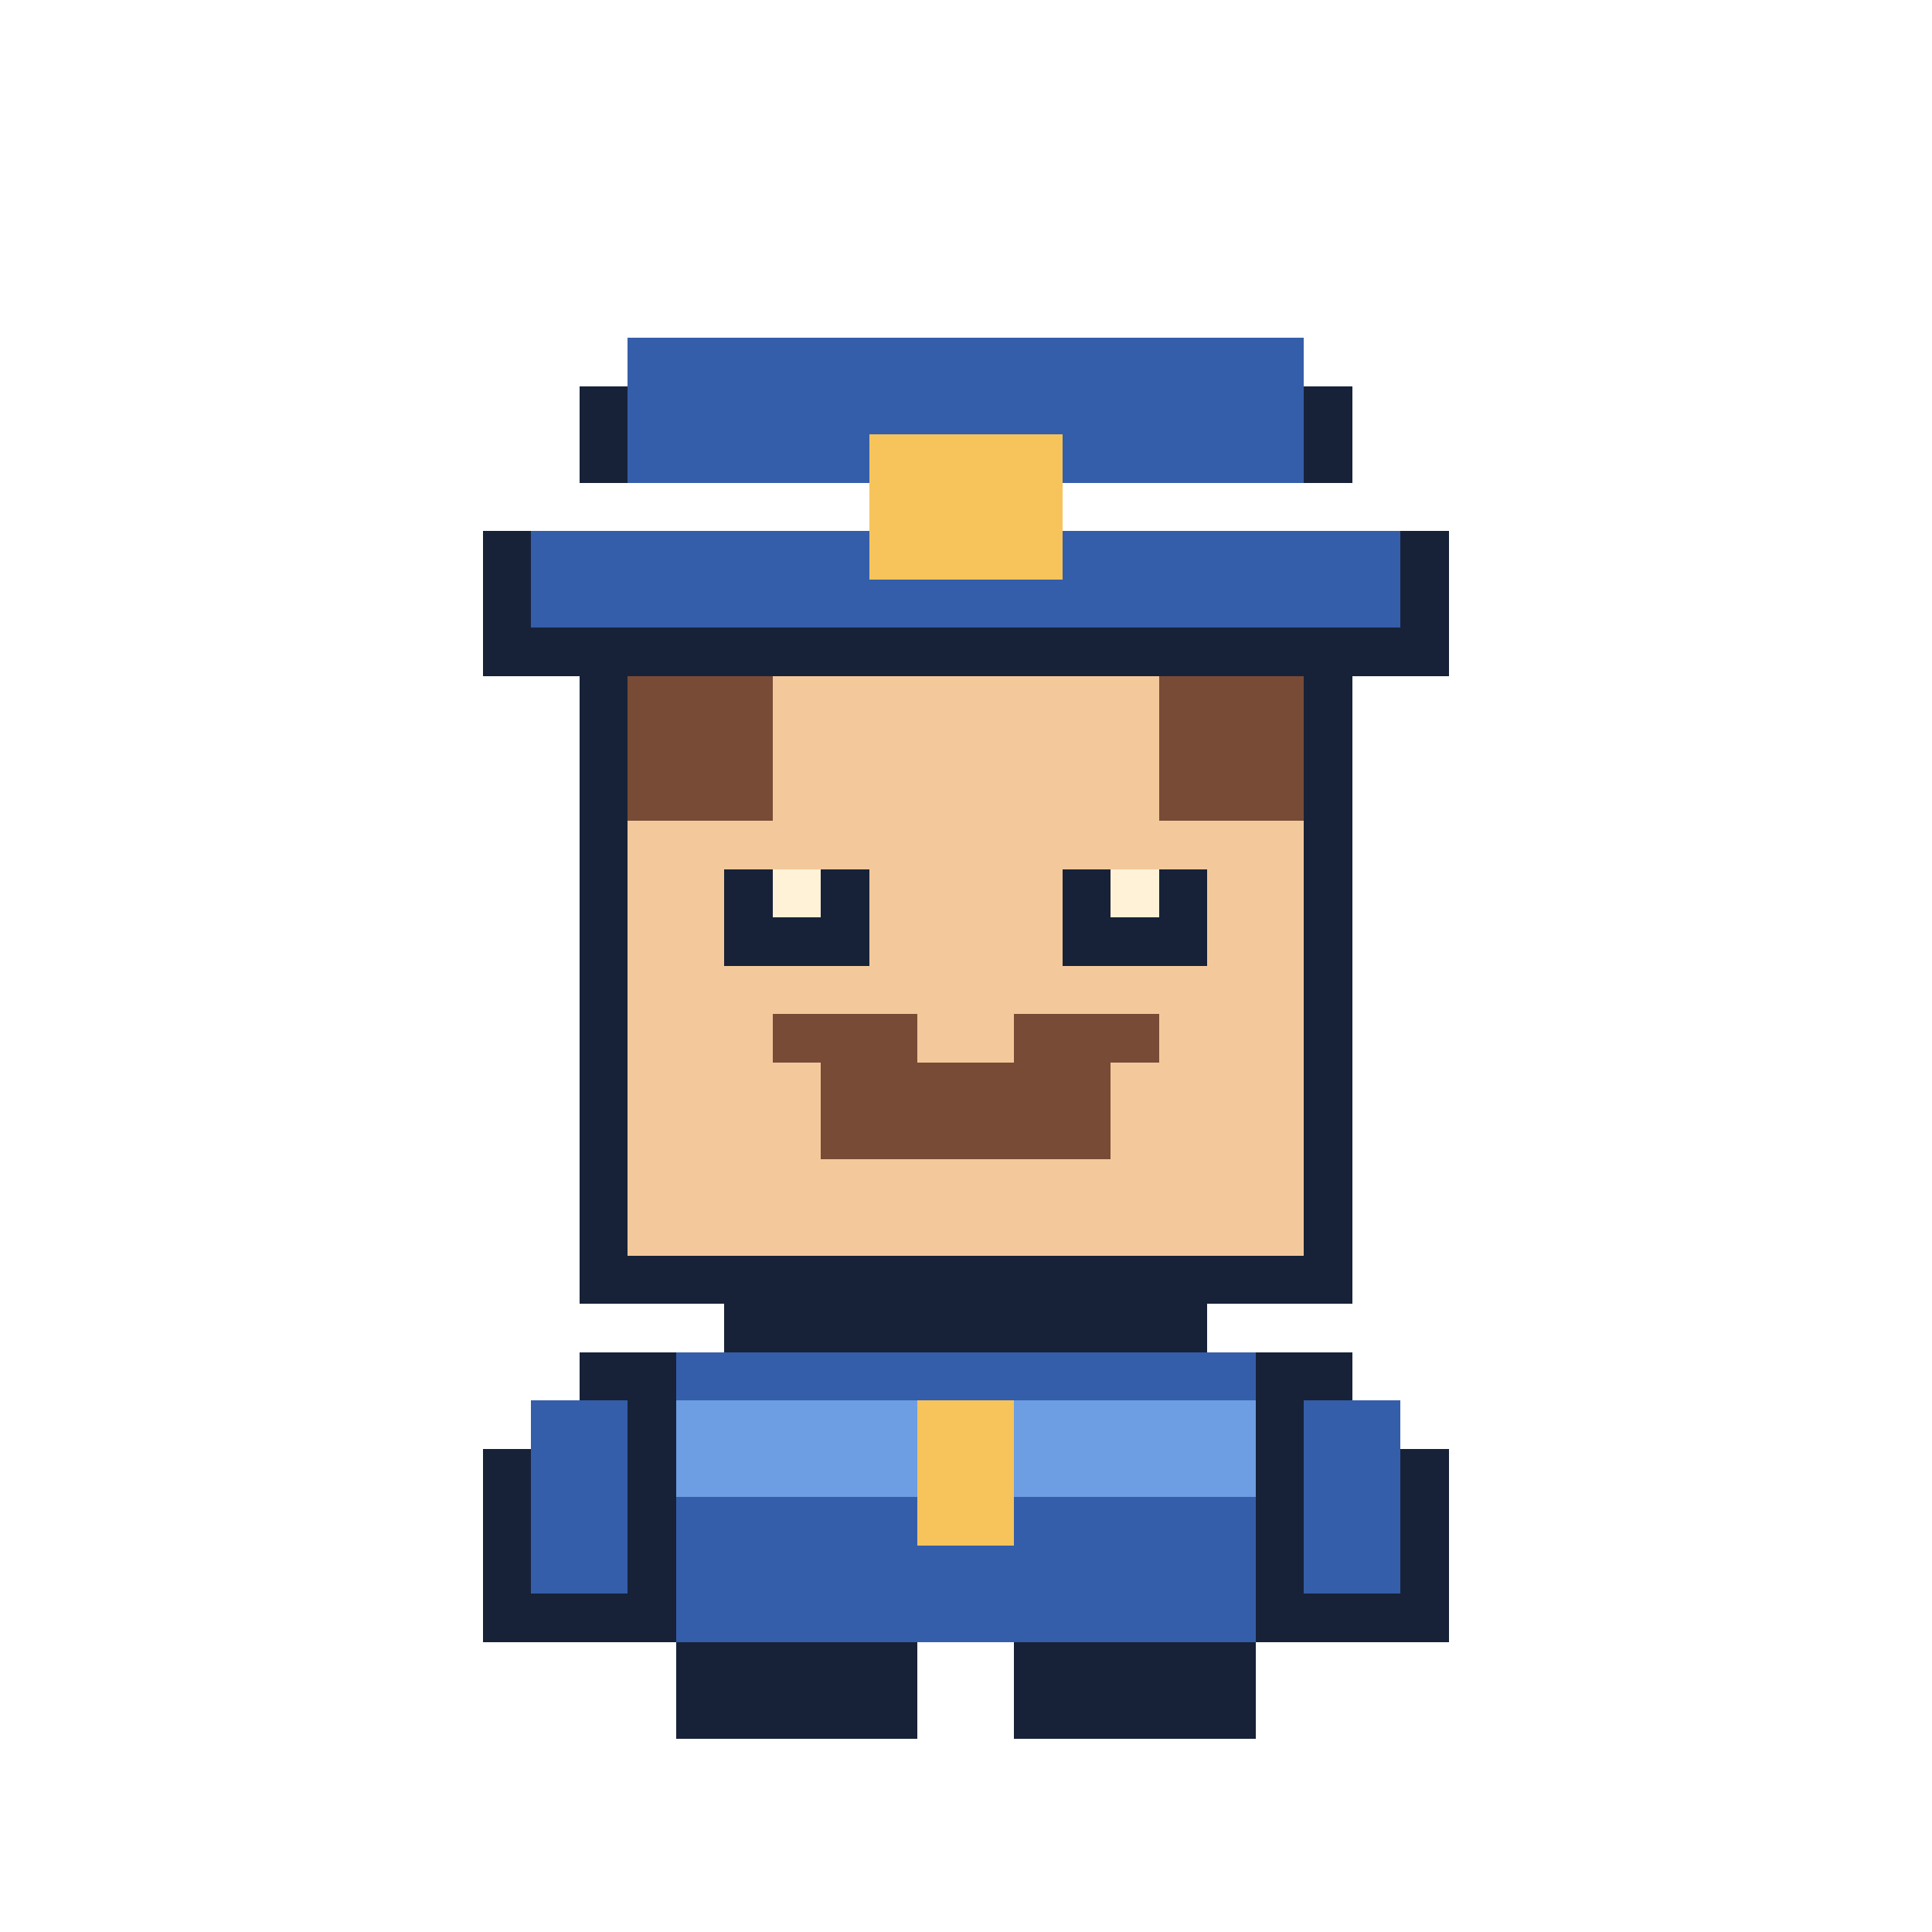
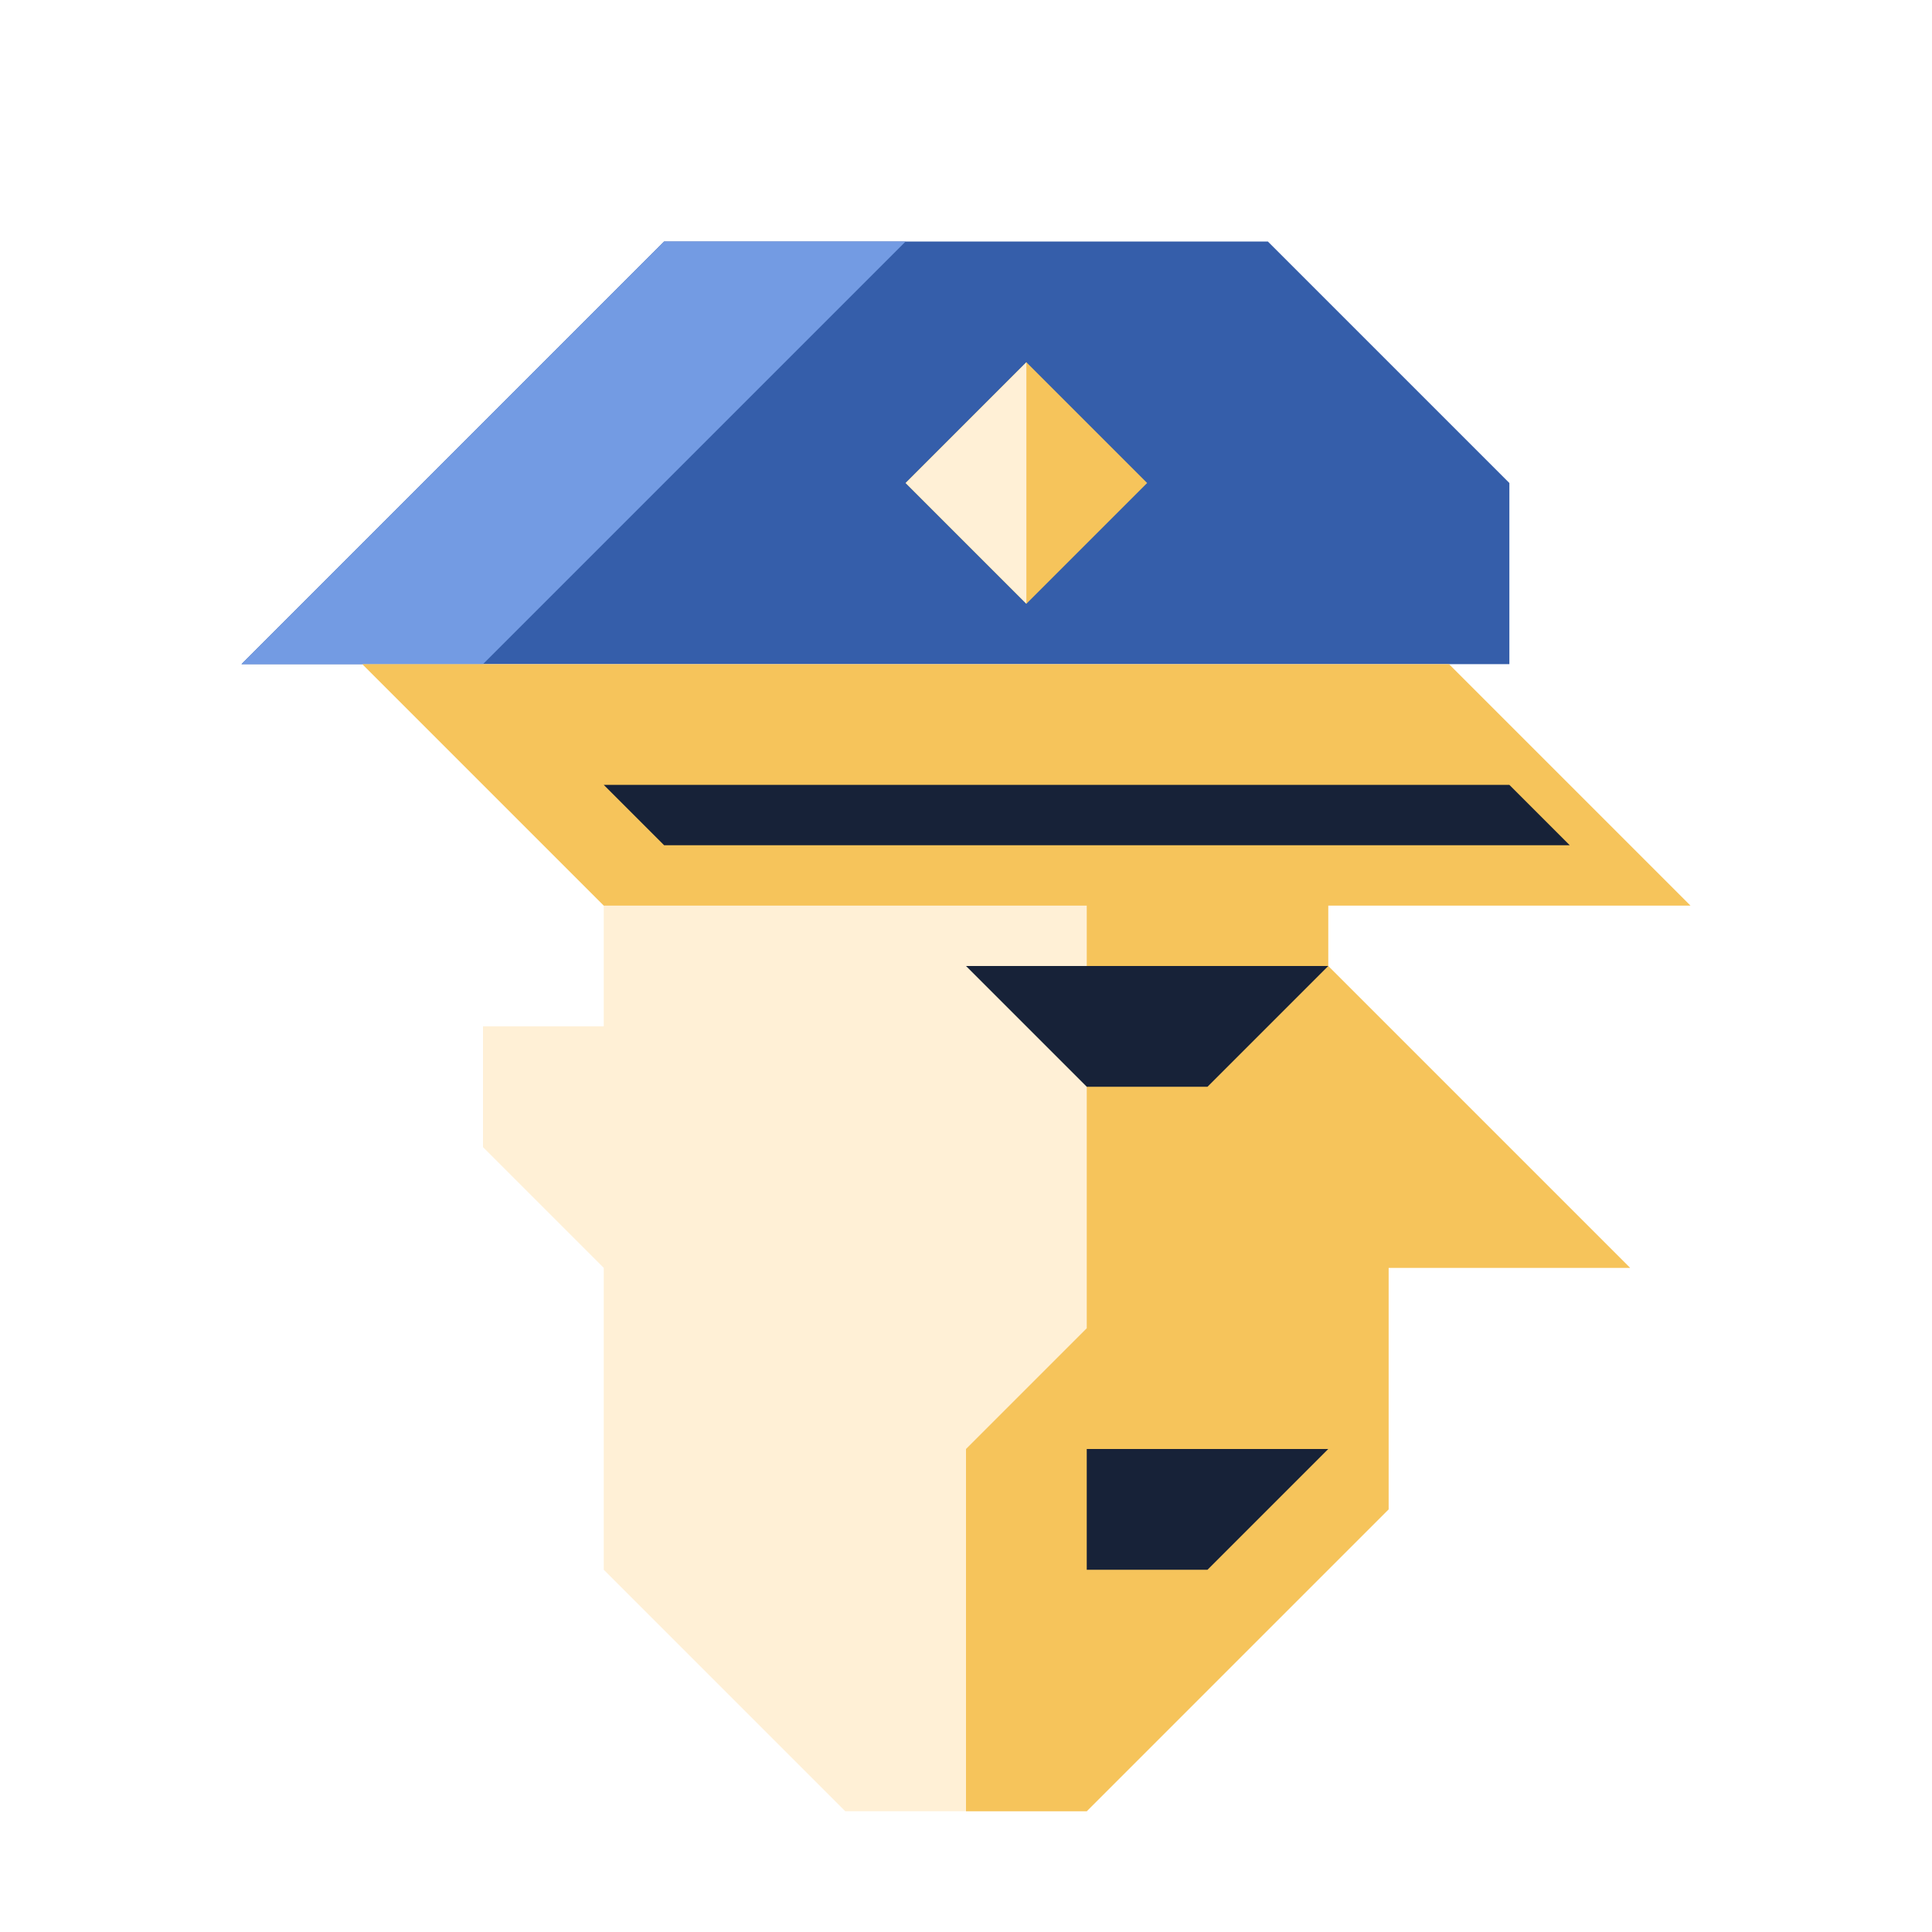
- <svg xmlns="http://www.w3.org/2000/svg" viewBox="0 0 40 40" shape-rendering="crispEdges">
-   <g transform="translate(4 4)">
-     <rect x="8" y="4" width="16" height="2" fill="#172238" />
-     <rect x="9" y="3" width="14" height="3" fill="#355eaa" />
-     <rect x="6" y="7" width="20" height="3" fill="#172238" />
-     <rect x="7" y="7" width="18" height="2" fill="#355eaa" />
-     <rect x="14" y="5" width="4" height="3" fill="#f6c45b" />
-     <rect x="8" y="10" width="16" height="13" fill="#172238" />
-     <rect x="9" y="10" width="14" height="12" fill="#f3c99b" />
-     <rect x="9" y="10" width="3" height="3" fill="#784b36" />
-     <rect x="20" y="10" width="3" height="3" fill="#784b36" />
-     <rect x="11" y="14" width="3" height="2" fill="#172238" />
-     <rect x="18" y="14" width="3" height="2" fill="#172238" />
-     <rect x="12" y="14" width="1" height="1" fill="#fff2d6" />
-     <rect x="19" y="14" width="1" height="1" fill="#fff2d6" />
-     <rect x="13" y="18" width="6" height="2" fill="#784b36" />
-     <rect x="11" y="22" width="10" height="2" fill="#172238" />
-     <rect x="9" y="24" width="14" height="6" fill="#355eaa" />
-     <rect x="8" y="24" width="2" height="6" fill="#172238" />
-     <rect x="22" y="24" width="2" height="6" fill="#172238" />
-     <rect x="10" y="25" width="12" height="2" fill="#6d9de2" />
-     <rect x="15" y="25" width="2" height="3" fill="#f6c45b" />
-     <rect x="10" y="30" width="5" height="2" fill="#172238" />
-     <rect x="17" y="30" width="5" height="2" fill="#172238" />
-     <rect x="6" y="26" width="2" height="4" fill="#172238" />
-     <rect x="7" y="25" width="2" height="4" fill="#355eaa" />
-     <rect x="24" y="26" width="2" height="4" fill="#172238" />
-     <rect x="23" y="25" width="2" height="4" fill="#355eaa" />
-     <rect x="12" y="17" width="3" height="1" fill="#784b36" />
-     <rect x="17" y="17" width="3" height="1" fill="#784b36" />
-   </g>
+ <svg xmlns="http://www.w3.org/2000/svg" viewBox="0 0 64 64" role="img" aria-label="dogana">
+   <path fill="#fff0d6" d="M20 28H44V32L54 42H46V50L36 60H28L20 52ZM16 34H20V42L16 38Z" />
+   <path fill="#f6c45b" d="M36 28H44V32L54 42H46V50L36 60H32V48L36 44Z" />
+   <path fill="#172238" d="M32 32H44L40 36H36Z" />
+   <path fill="#355eaa" d="M8 22L22 8H42L50 16V22Z" />
+   <path fill="#739be3" d="M8 22L22 8H30L16 22Z" />
+   <path fill="#f6c45b" d="M34 12L38 16L34 20L30 16Z" />
+   <path fill="#fff0d6" d="M34 12V20L30 16Z" />
+   <path fill="#f6c45b" d="M12 22H48L56 30H20Z" />
+   <path fill="#172238" d="M20 26H50L52 28H22Z" />
+   <path fill="#172238" d="M36 48H44L40 52H36Z" />
</svg>
